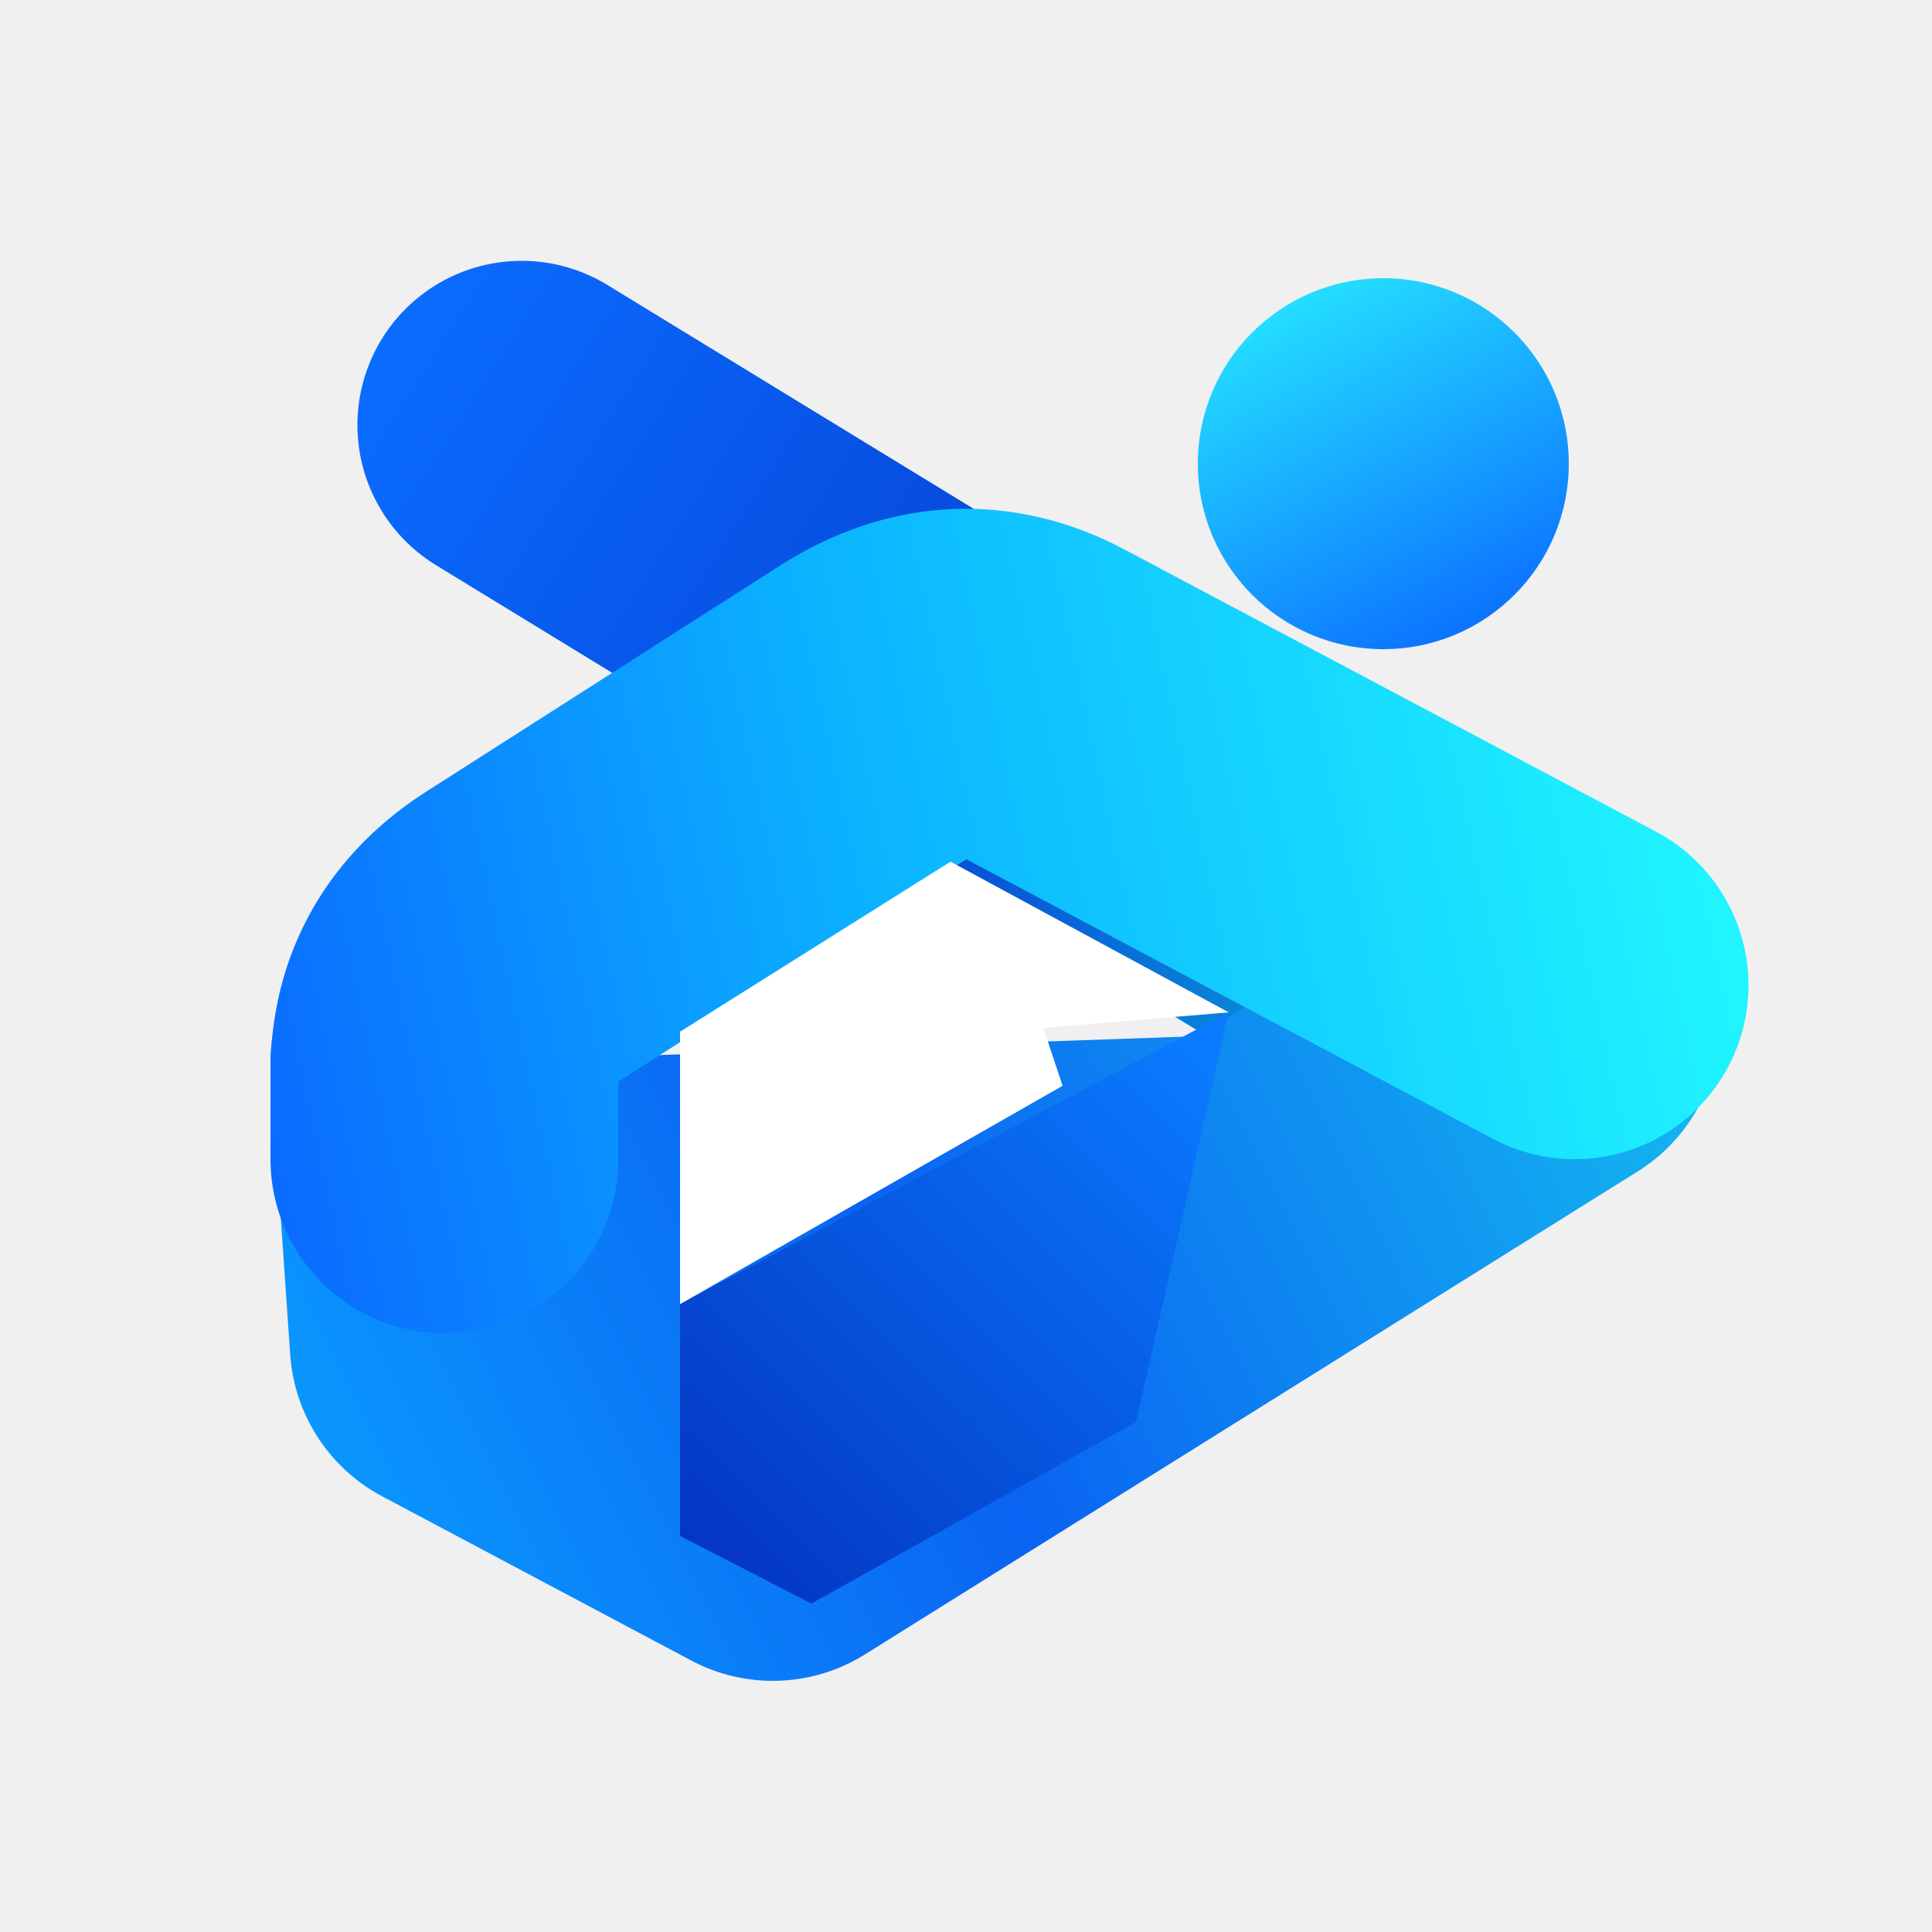
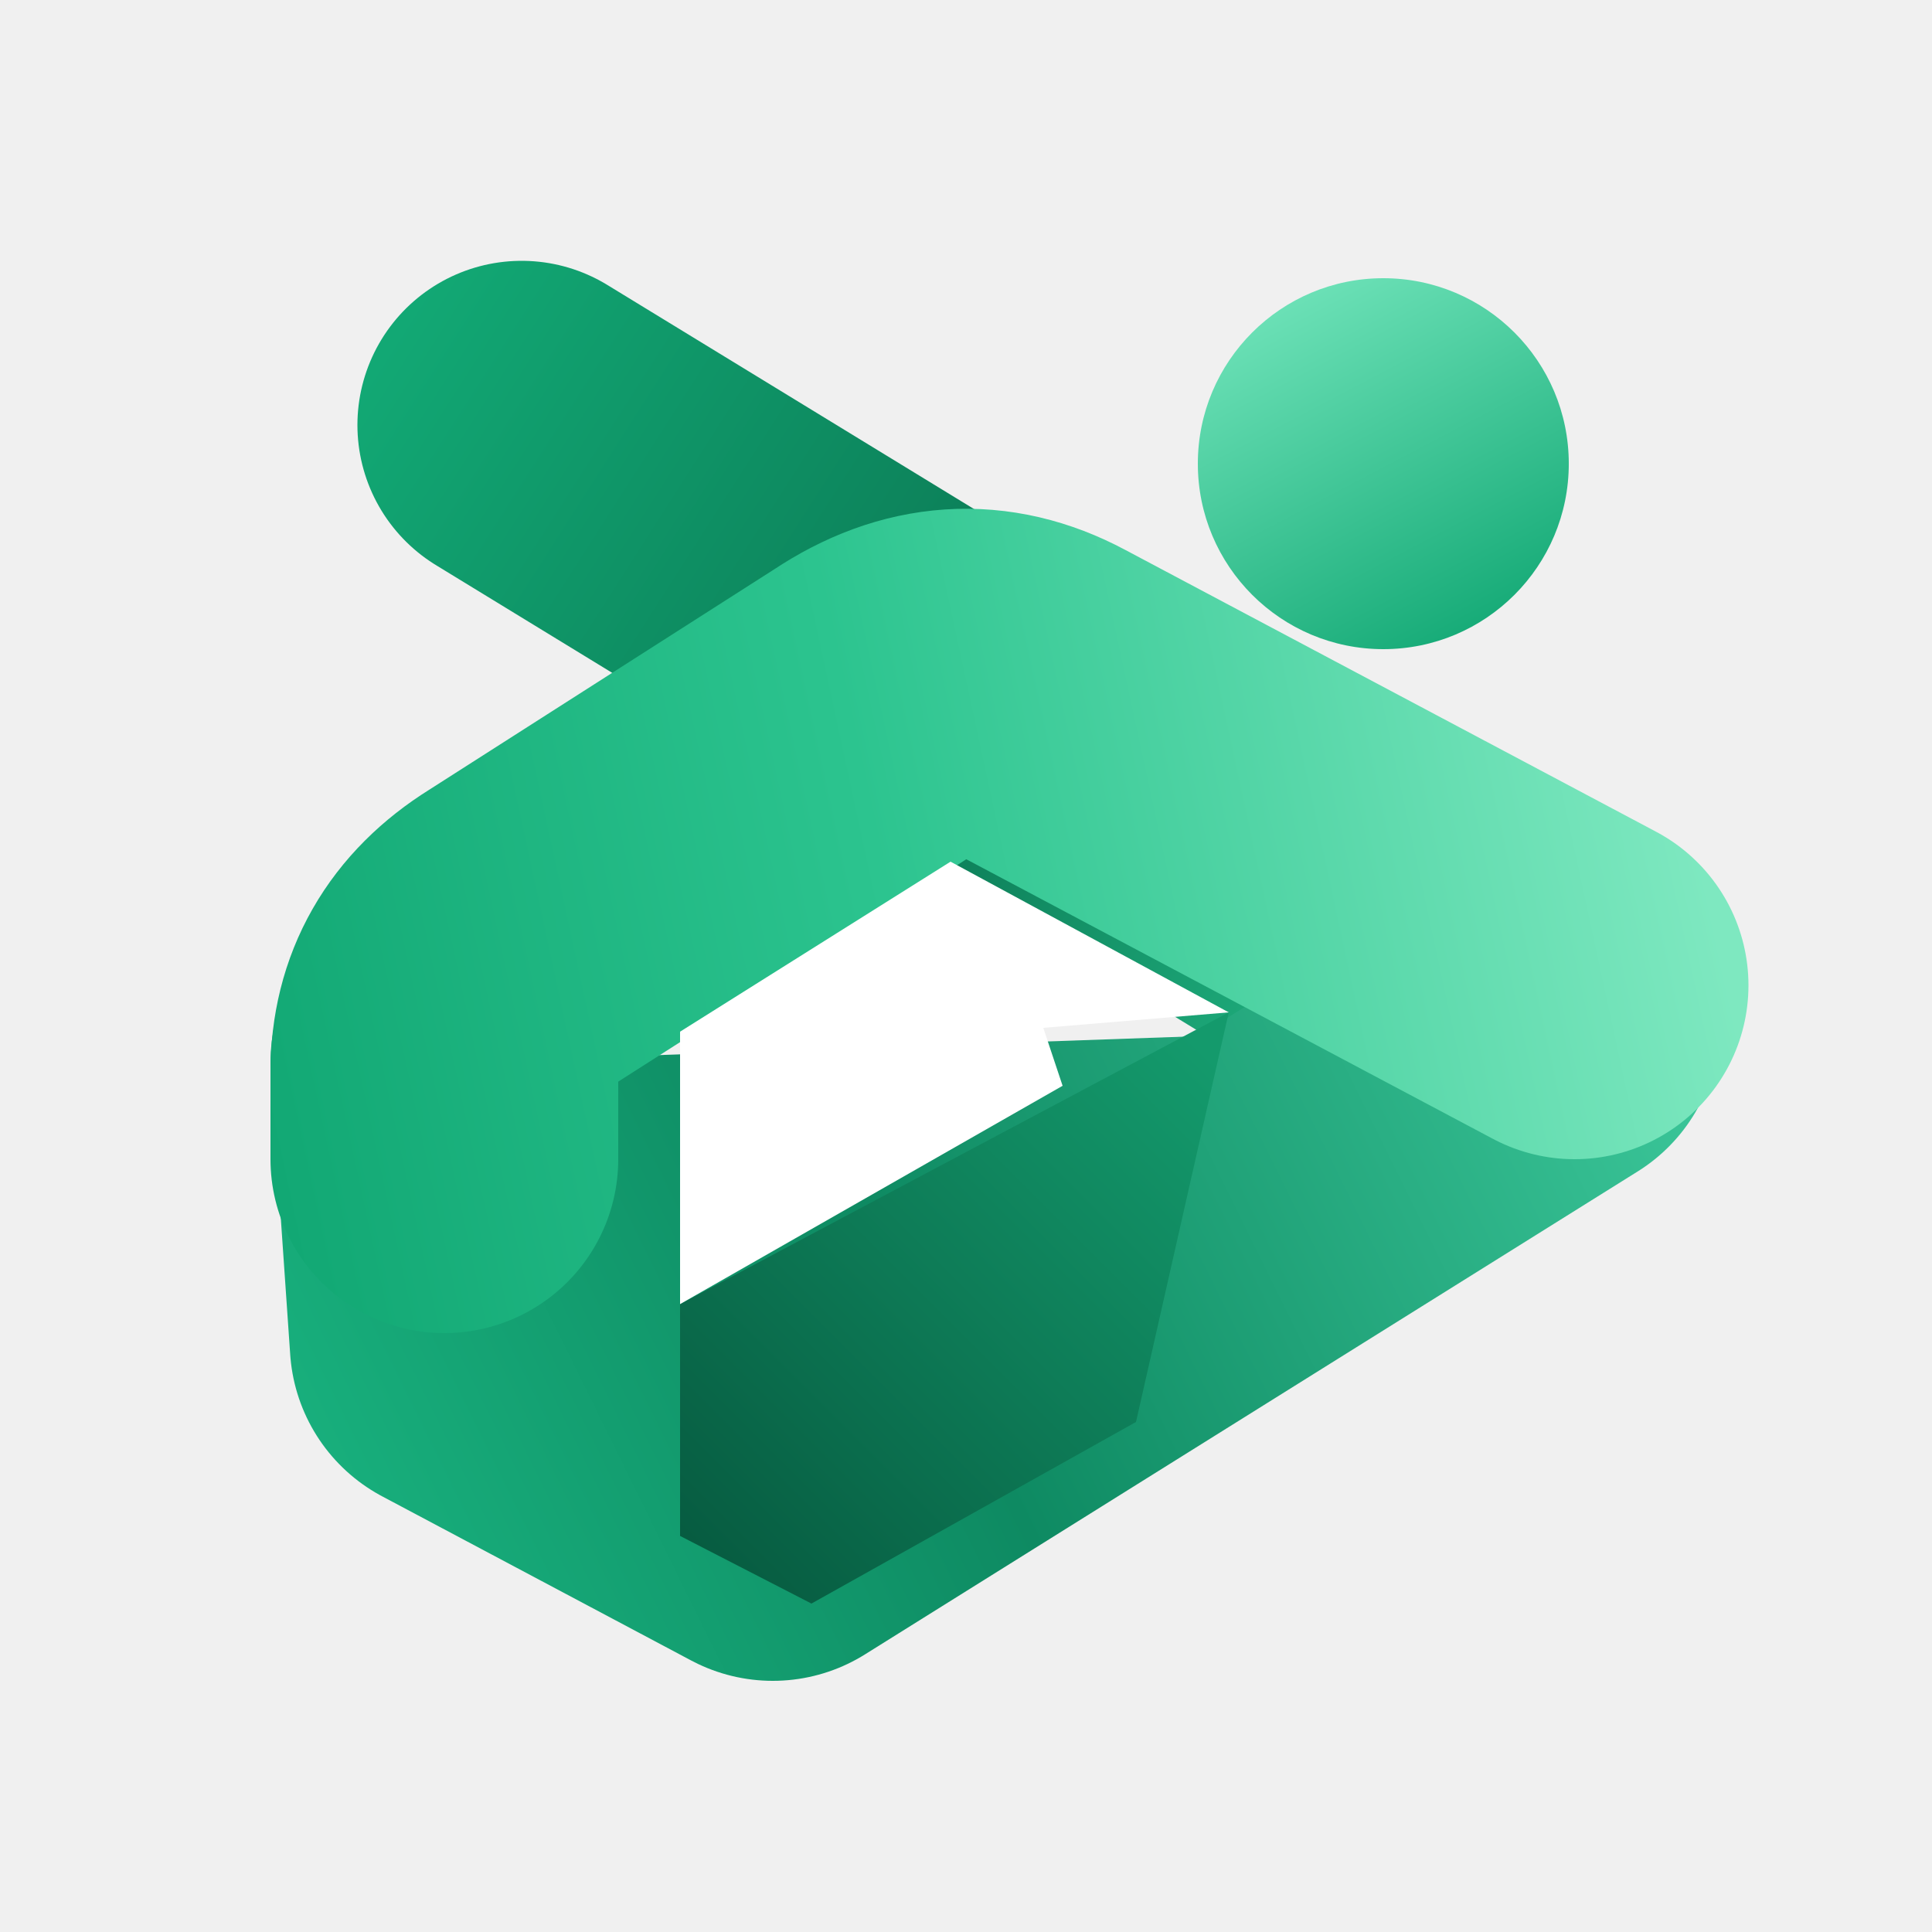
<svg xmlns="http://www.w3.org/2000/svg" width="64" height="64" viewBox="0 0 100 100" fill="none">
  <defs>
    <linearGradient id="back" x1="20" y1="18" x2="70" y2="50" gradientUnits="userSpaceOnUse">
-       <stop offset="0" stop-color="#0a6cff" />
-       <stop offset="0.6" stop-color="#0646d8" />
-       <stop offset="1" stop-color="#0a8fd8" />
+       <stop offset="0" stop-color="#12a874" />
+       <stop offset="0.6" stop-color="#0b7a55" />
+       <stop offset="1" stop-color="#1fae7d" />
    </linearGradient>
    <linearGradient id="loop" x1="17" y1="84" x2="86" y2="50" gradientUnits="userSpaceOnUse">
-       <stop offset="0" stop-color="#0a9cff" />
-       <stop offset="0.45" stop-color="#0a63f2" />
-       <stop offset="1" stop-color="#14b8f0" />
+       <stop offset="0" stop-color="#19b37f" />
+       <stop offset="0.45" stop-color="#0e8a62" />
+       <stop offset="1" stop-color="#3cc79a" />
    </linearGradient>
    <linearGradient id="front" x1="14" y1="60" x2="88" y2="44" gradientUnits="userSpaceOnUse">
-       <stop offset="0" stop-color="#0a6cff" />
-       <stop offset="0.45" stop-color="#0bb4ff" />
-       <stop offset="1" stop-color="#1ff4ff" />
+       <stop offset="0" stop-color="#12a874" />
+       <stop offset="0.45" stop-color="#2cc48f" />
+       <stop offset="1" stop-color="#7ee8c0" />
    </linearGradient>
    <linearGradient id="fold" x1="36" y1="80" x2="62" y2="54" gradientUnits="userSpaceOnUse">
-       <stop offset="0" stop-color="#0436c2" />
-       <stop offset="1" stop-color="#0a7bff" />
+       <stop offset="0" stop-color="#075c41" />
+       <stop offset="1" stop-color="#149a6c" />
    </linearGradient>
    <linearGradient id="dot" x1="66" y1="15" x2="76" y2="34" gradientUnits="userSpaceOnUse">
-       <stop offset="0" stop-color="#25e3ff" />
-       <stop offset="1" stop-color="#0a6cff" />
+       <stop offset="0" stop-color="#6fe3b9" />
+       <stop offset="1" stop-color="#12a874" />
    </linearGradient>
  </defs>
  <path d="M27 22 L72 49.5" stroke="url(#back)" stroke-width="17" stroke-linecap="round" />
  <path d="M23 55 L80 53 L40 78 L24 69.5 Z" fill="url(#loop)" />
  <path d="M80 53 L40 78 L24 69.5 L23 55" stroke="url(#loop)" stroke-width="18" stroke-linecap="round" stroke-linejoin="round" />
  <path d="M35.2 67.5 L63.6 52.4 L58.8 73.6 L42 83 L35.2 79.5 Z" fill="url(#fold)" />
  <path d="M23 60 L23 55.5 Q23 51 27 48.5 L45 37 Q49.5 34 54 36.4 L81.5 51" stroke="url(#front)" stroke-width="18" stroke-linecap="round" stroke-linejoin="round" />
  <path d="M35.2 53.4 L49.2 44.6 L63.6 52.4 L54 53.2 L55 56.2 L35.2 67.5 Z" fill="#ffffff" />
  <circle cx="71.6" cy="24" r="9.6" fill="url(#dot)" />
</svg>
